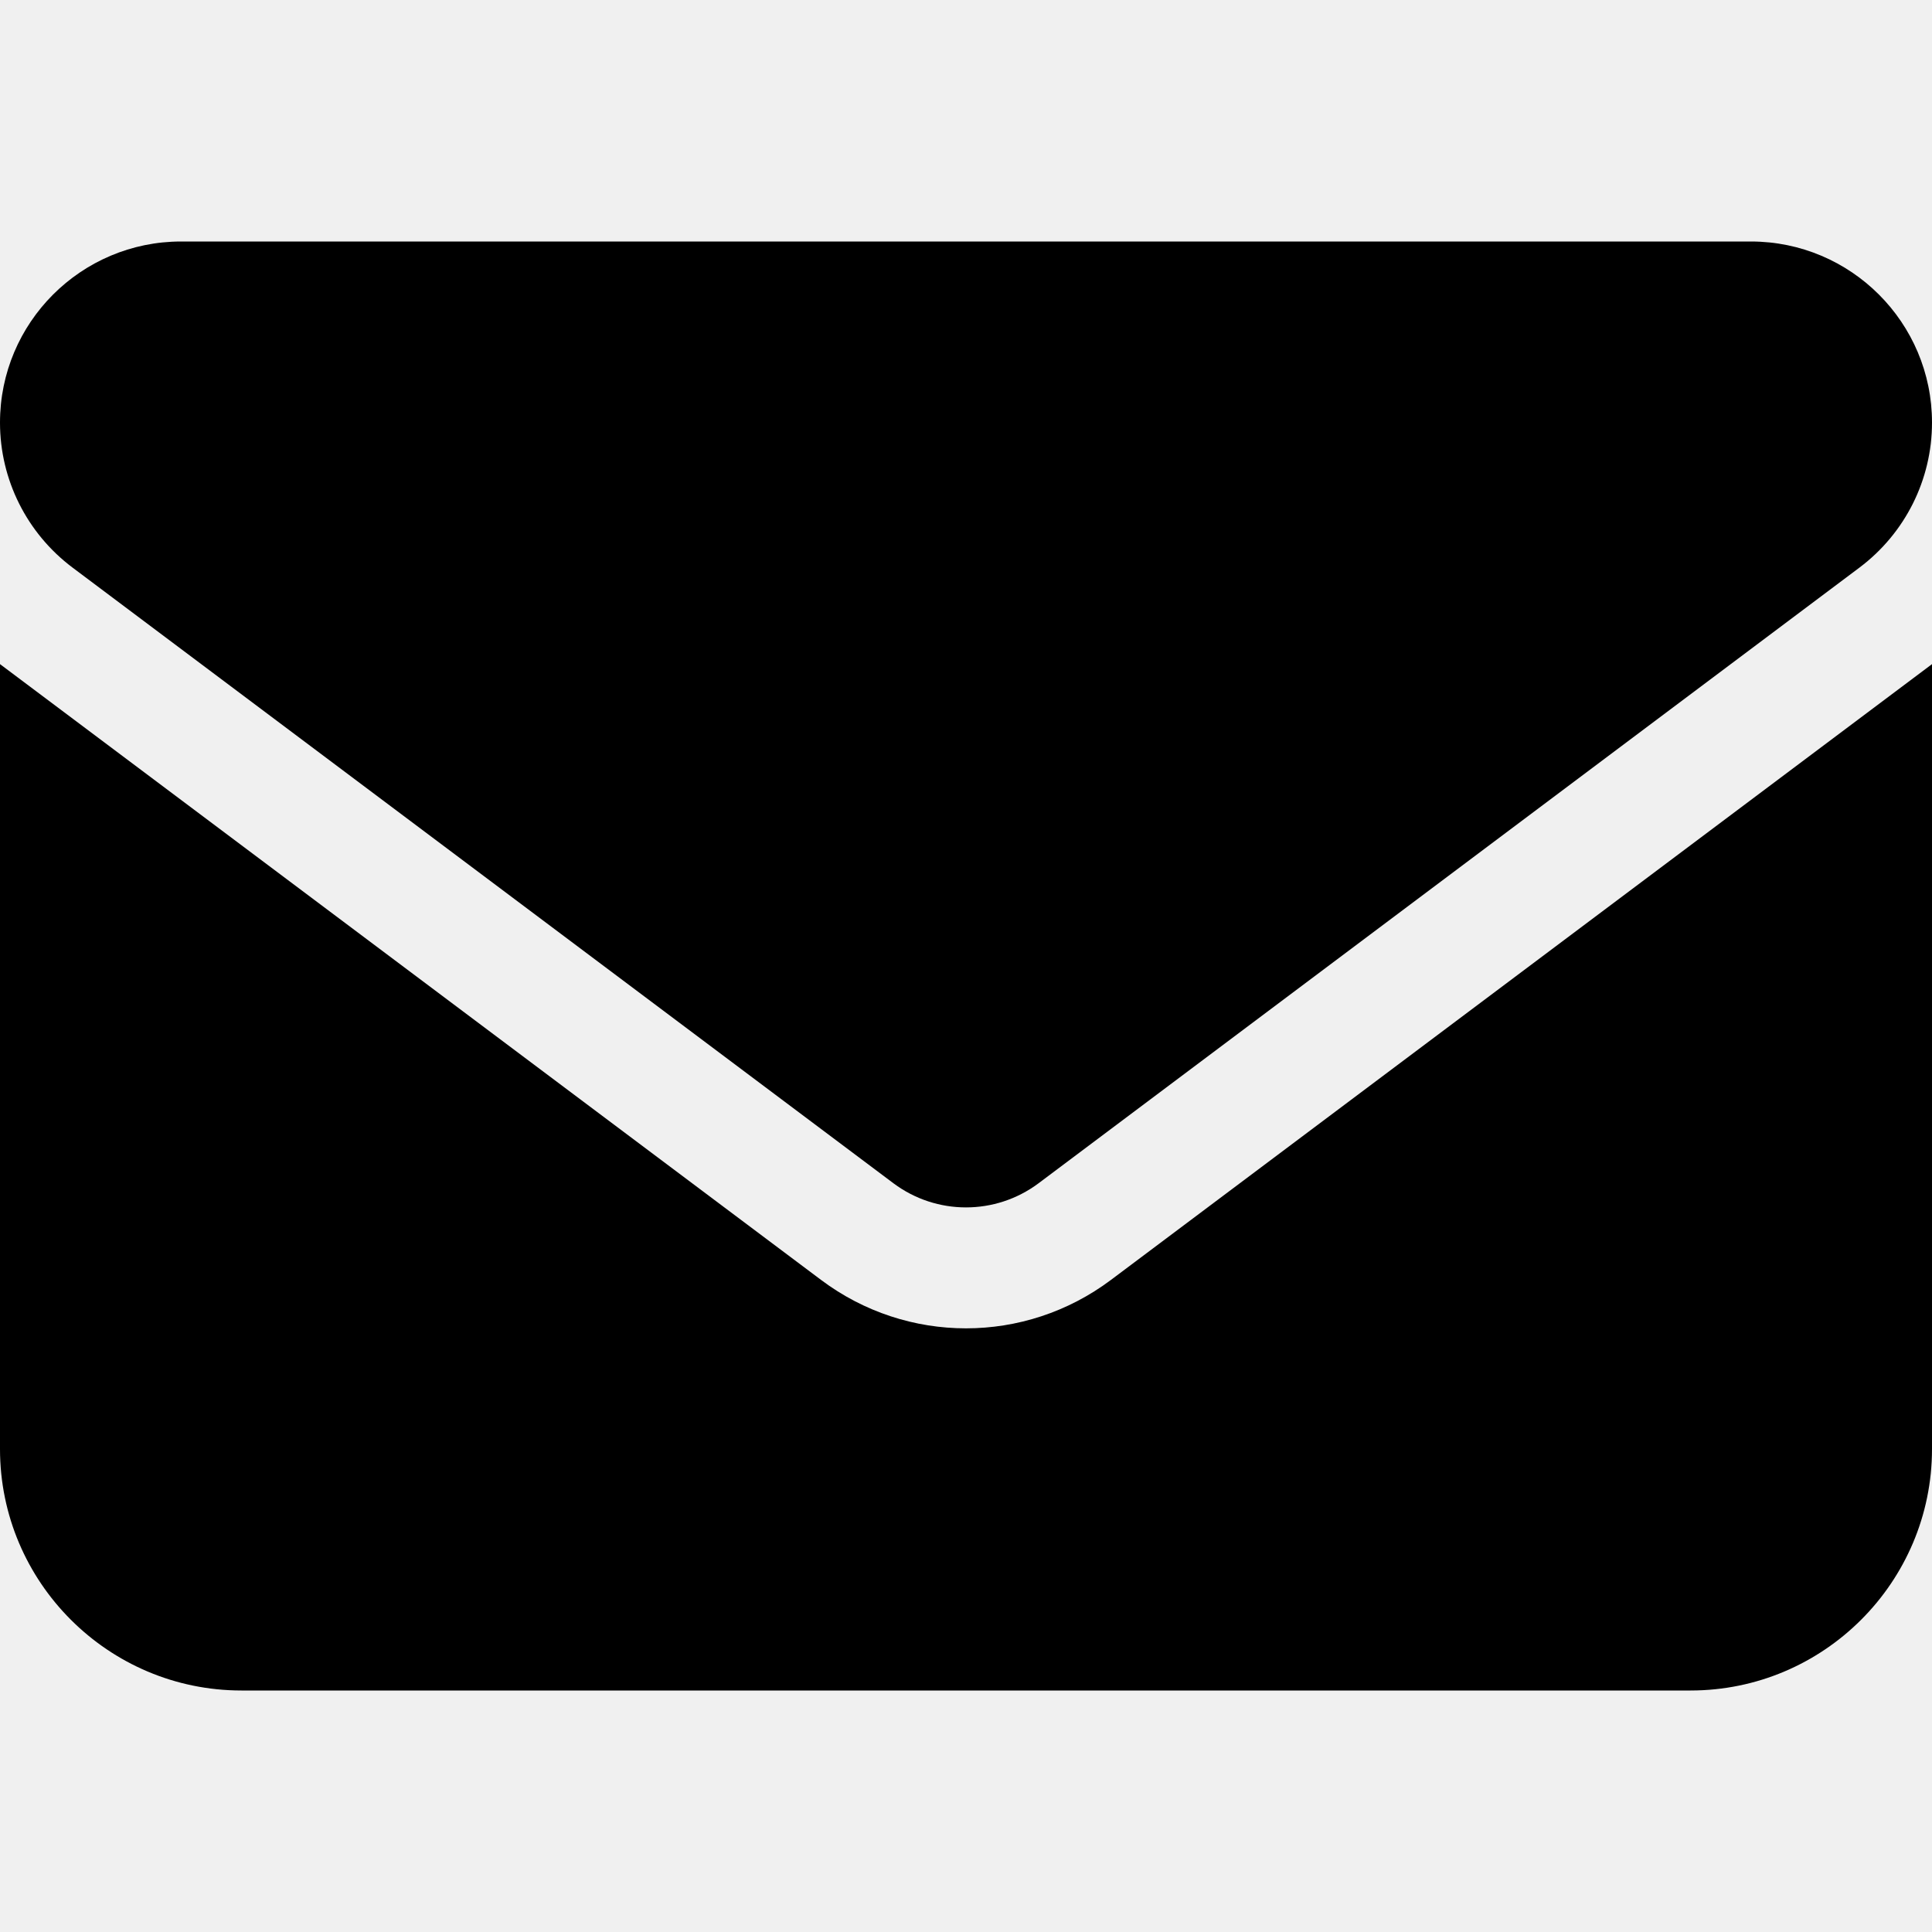
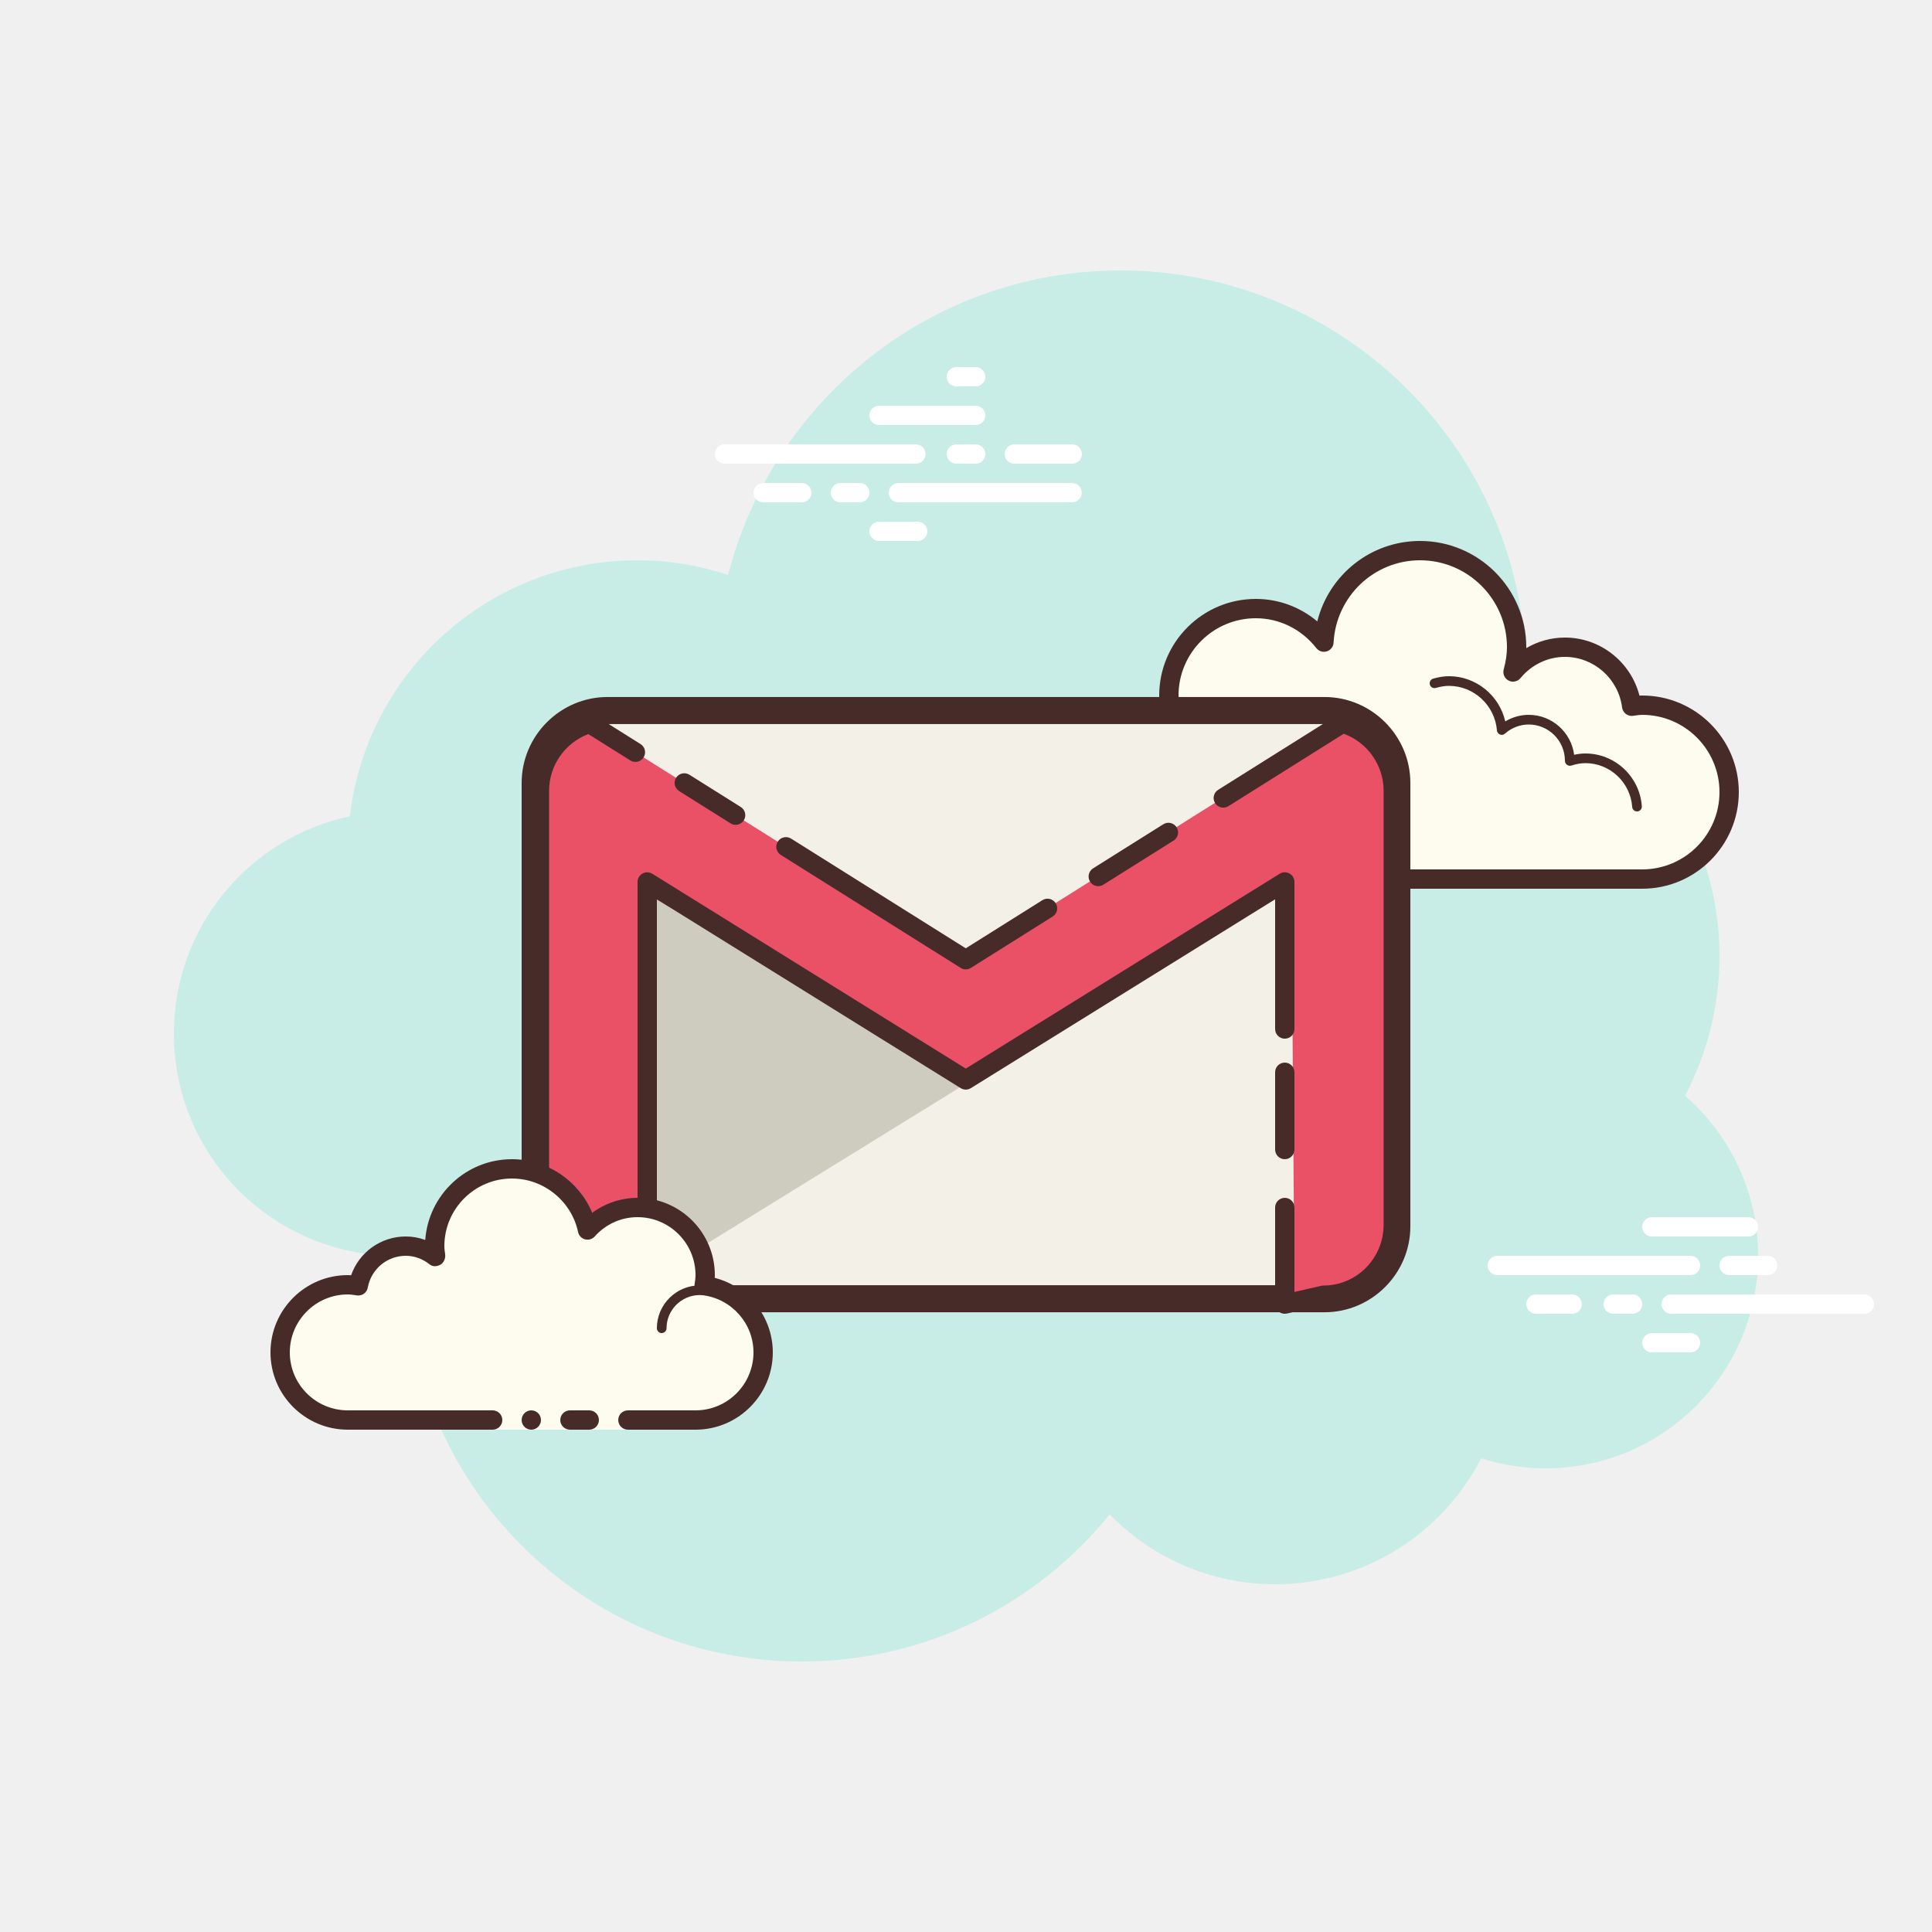
- <svg xmlns="http://www.w3.org/2000/svg" viewBox="0 0 512 512">
-   <path d="M48 64C21.5 64 0 85.5 0 112c0 15.1 7.1 29.3 19.2 38.4L236.8 313.6c11.4 8.5 27 8.5 38.4 0L492.8 150.4c12.1-9.1 19.2-23.3 19.2-38.4c0-26.5-21.5-48-48-48H48zM0 176V384c0 35.3 28.7 64 64 64H448c35.3 0 64-28.7 64-64V176L294.4 339.2c-22.8 17.1-54 17.1-76.8 0L0 176z" />
+ <svg xmlns="http://www.w3.org/2000/svg" x="0px" y="0px" width="100" height="100" viewBox="0 0 100 100">
+   <path fill="#c7ede6" d="M87.215,56.71C88.35,54.555,89,52.105,89,49.5c0-6.621-4.159-12.257-10.001-14.478 C78.999,35.015,79,35.008,79,35c0-11.598-9.402-21-21-21c-9.784,0-17.981,6.701-20.313,15.757C36.211,29.272,34.638,29,33,29 c-7.692,0-14.023,5.793-14.89,13.252C12.906,43.353,9,47.969,9,53.5C9,59.851,14.149,65,20.5,65c0.177,0,0.352-0.012,0.526-0.022 C21.022,65.153,21,65.324,21,65.5C21,76.822,30.178,86,41.5,86c6.437,0,12.175-2.972,15.934-7.614C59.612,80.611,62.64,82,66,82 c4.65,0,8.674-2.65,10.666-6.518C77.718,75.817,78.837,76,80,76c6.075,0,11-4.925,11-11C91,61.689,89.53,58.727,87.215,56.71z" />
+   <path fill="#fff" d="M47.405 24H37.5c-.276 0-.5-.224-.5-.5s.224-.5.5-.5h9.905c.276 0 .5.224.5.5S47.682 24 47.405 24zM50.5 24h-1c-.276 0-.5-.224-.5-.5s.224-.5.5-.5h1c.276 0 .5.224.5.5S50.777 24 50.5 24zM55.491 26H46.5c-.276 0-.5-.224-.5-.5s.224-.5.5-.5h8.991c.276 0 .5.224.5.5S55.767 26 55.491 26zM44.5 26h-1c-.276 0-.5-.224-.5-.5s.224-.5.5-.5h1c.276 0 .5.224.5.5S44.777 26 44.5 26zM41.5 26h-2c-.276 0-.5-.224-.5-.5s.224-.5.5-.5h2c.276 0 .5.224.5.5S41.777 26 41.5 26zM47.5 28h-2c-.276 0-.5-.224-.5-.5s.224-.5.5-.5h2c.276 0 .5.224.5.5S47.776 28 47.5 28zM50.5 19c-.177 0-.823 0-1 0-.276 0-.5.224-.5.5 0 .276.224.5.5.5.177 0 .823 0 1 0 .276 0 .5-.224.5-.5C51 19.224 50.776 19 50.5 19zM50.5 21c-.177 0-4.823 0-5 0-.276 0-.5.224-.5.5 0 .276.224.5.5.5.177 0 4.823 0 5 0 .276 0 .5-.224.5-.5C51 21.224 50.776 21 50.5 21zM55.5 23c-.177 0-2.823 0-3 0-.276 0-.5.224-.5.5 0 .276.224.5.5.5.177 0 2.823 0 3 0 .276 0 .5-.224.5-.5C56 23.224 55.776 23 55.5 23z" />
+   <g>
+     <path fill="#fff" d="M87.5 66h-10c-.276 0-.5-.224-.5-.5s.224-.5.5-.5h10c.276 0 .5.224.5.5S87.776 66 87.5 66zM91.5 66h-2c-.276 0-.5-.224-.5-.5s.224-.5.5-.5h2c.276 0 .5.224.5.5S91.776 66 91.5 66zM96.5 68h-10c-.276 0-.5-.224-.5-.5s.224-.5.5-.5h10c.276 0 .5.224.5.5S96.777 68 96.5 68zM84.5 68h-1c-.276 0-.5-.224-.5-.5s.224-.5.5-.5h1c.276 0 .5.224.5.5S84.776 68 84.5 68zM81.375 68H79.5c-.276 0-.5-.224-.5-.5s.224-.5.5-.5h1.875c.276 0 .5.224.5.5S81.651 68 81.375 68zM90.5 64h-5c-.276 0-.5-.224-.5-.5s.224-.5.5-.5h5c.276 0 .5.224.5.5S90.777 64 90.5 64zM87.5 70h-2c-.276 0-.5-.224-.5-.5s.224-.5.5-.5h2c.276 0 .5.224.5.5S87.776 70 87.5 70z" />
+   </g>
+   <g>
+     <path fill="#fdfcef" d="M67.125,45.5c0,0-3.64,0-6.125,0s-4.5-2.015-4.5-4.5c0-2.333,1.782-4.229,4.055-4.455 C60.533,36.364,60.5,36.187,60.5,36c0-2.485,2.015-4.5,4.5-4.5c1.438,0,2.703,0.686,3.527,1.736 C68.667,30.6,70.829,28.5,73.5,28.5c2.761,0,5,2.239,5,5c0,0.446-0.077,0.87-0.187,1.282c0.642-0.777,1.6-1.282,2.687-1.282 c1.781,0,3.234,1.335,3.455,3.055C84.636,36.533,84.813,36.5,85,36.5c2.485,0,4.5,2.015,4.5,4.5s-2.015,4.5-4.5,4.5s-9.5,0-9.5,0 h-5.375V46h-3V45.5z" />
+     <path fill="#472b29" d="M73.5,28c3.033,0,5.5,2.467,5.5,5.5c0,0.016,0,0.031,0,0.047C79.602,33.192,80.29,33,81,33 c1.831,0,3.411,1.261,3.858,3.005C84.905,36.002,84.952,36,85,36c2.757,0,5,2.243,5,5s-2.243,5-5,5H70.125 c-0.276,0-0.5-0.224-0.5-0.5s0.224-0.5,0.5-0.5H85c2.206,0,4-1.794,4-4s-1.794-4-4-4c-0.117,0-0.23,0.017-0.343,0.032 l-0.141,0.019c-0.021,0.003-0.041,0.004-0.062,0.004c-0.246,0-0.462-0.185-0.495-0.437C83.768,35.125,82.496,34,81,34 c-0.885,0-1.723,0.401-2.301,1.1c-0.098,0.118-0.241,0.182-0.386,0.182c-0.078,0-0.156-0.018-0.228-0.056 c-0.209-0.107-0.314-0.346-0.254-0.573C77.946,34.218,78,33.852,78,33.5c0-2.481-2.019-4.5-4.5-4.5 c-2.381,0-4.347,1.872-4.474,4.263c-0.011,0.208-0.15,0.387-0.349,0.45c-0.05,0.016-0.101,0.024-0.152,0.024 c-0.15,0-0.296-0.069-0.392-0.192C67.362,32.563,66.221,32,65,32c-2.206,0-4,1.794-4,4c0,0.117,0.017,0.23,0.032,0.343 l0.019,0.141c0.016,0.134-0.022,0.268-0.106,0.373c-0.084,0.105-0.207,0.172-0.34,0.185C58.549,37.247,57,38.949,57,41 c0,2.206,1.794,4,4,4h6.125c0.276,0,0.5,0.224,0.5,0.5s-0.224,0.5-0.5,0.5H61c-2.757,0-5-2.243-5-5 c0-2.397,1.689-4.413,4.003-4.877C60.001,36.082,60,36.041,60,36c0-2.757,2.243-5,5-5c1.176,0,2.293,0.416,3.183,1.164 C68.781,29.76,70.945,28,73.5,28L73.5,28z" />
+     <path fill="#472b29" d="M75 35c1.403 0 2.609.999 2.913 2.341C78.28 37.119 78.699 37 79.125 37c1.202 0 2.198.897 2.353 2.068C81.681 39.022 81.874 39 82.063 39c1.529 0 2.811 1.2 2.918 2.732C84.99 41.87 84.886 41.99 84.749 42c-.006 0-.012 0-.018 0-.13 0-.24-.101-.249-.232-.089-1.271-1.151-2.268-2.419-2.268-.229 0-.47.042-.738.127-.022.007-.045.01-.067.01-.055 0-.11-.02-.156-.054C81.038 39.537 81 39.455 81 39.375c0-1.034-.841-1.875-1.875-1.875-.447 0-.885.168-1.231.473-.047.041-.106.063-.165.063-.032 0-.063-.006-.093-.019-.088-.035-.148-.117-.155-.212C77.377 36.512 76.288 35.5 75 35.5c-.208 0-.425.034-.682.107-.023.007-.047.01-.07.01-.109 0-.207-.073-.239-.182-.038-.133.039-.271.172-.309C74.483 35.04 74.744 35 75 35L75 35zM61.117 36.5c1.326 0 2.508.897 2.874 2.182.038.133-.039.271-.172.309C63.795 38.997 63.772 39 63.75 39c-.109 0-.209-.072-.24-.182C63.205 37.748 62.221 37 61.117 37c-.117 0-.23.014-.342.029-.012.002-.023.003-.035.003-.121 0-.229-.092-.246-.217-.019-.137.077-.263.214-.281C60.842 36.516 60.978 36.5 61.117 36.5L61.117 36.5z" />
+   </g>
+   <g>
+     <path fill="#f2f0e7" d="M31.448,67.223c-2.067,0-3.748-1.682-3.748-3.748V40.525c0-2.066,1.681-3.748,3.748-3.748h37.104 c2.066,0,3.748,1.682,3.748,3.748v22.949c0,2.066-1.682,3.748-3.748,3.748H31.448z" />
+     <path fill="#472b29" d="M68.552,37.477c1.681,0,3.048,1.367,3.048,3.048v22.95c0,1.681-1.367,3.048-3.048,3.048H31.448 c-1.681,0-3.048-1.367-3.048-3.048v-22.95c0-1.681,1.367-3.048,3.048-3.048H68.552 M68.552,36.077H31.448 c-2.446,0-4.448,2.002-4.448,4.448v22.95c0,2.447,2.002,4.448,4.448,4.448h37.104c2.446,0,4.448-2.002,4.448-4.448v-22.95 C73,38.078,70.998,36.077,68.552,36.077L68.552,36.077z" />
+     <path fill="#ceccbe" d="M50.537 55.757L32.903 66.643 32.827 45.023z" />
+     <path fill="#ea5167" d="M68.477,67.038c1.982,0,3.603-1.639,3.603-3.643V40.921c0-1.661-1.121-3.056-2.631-3.49 L49.971,49.674l-19.46-12.23c-1.49,0.447-2.591,1.831-2.591,3.477v22.475c0,2.004,1.622,3.643,3.603,3.643h1.567V46.034 l16.88,9.863l16.88-9.863L67,67L68.477,67.038z" />
+     <g>
+       <path fill="#472b29" d="M49.989 50.174c-.092 0-.185-.025-.266-.077l-9.309-5.846c-.234-.147-.304-.456-.157-.689.147-.232.455-.303.689-.157l9.042 5.679 3.966-2.491c.235-.147.543-.076.689.157.147.234.077.542-.157.689l-4.232 2.658C50.173 50.148 50.081 50.174 49.989 50.174zM56.846 45.868c-.167 0-.329-.083-.424-.234-.147-.234-.077-.542.157-.689l3.633-2.282c.234-.147.542-.076.689.157.147.234.077.542-.157.689l-3.633 2.282C57.029 45.843 56.937 45.868 56.846 45.868zM66.5 68c-.112 0-.222-.038-.312-.109C66.069 67.796 66 67.652 66 67.5v-5c0-.276.224-.5.5-.5s.5.224.5.5v4.372l1.397-.321c.037-.008.074-.013.112-.013 1.712 0 3.106-1.41 3.106-3.143V40.921c0-1.315-.838-2.496-2.064-2.942l-5.968 3.748c-.236.146-.543.075-.689-.157-.147-.234-.077-.542.157-.689l6.166-3.872c.121-.076.269-.096.404-.057 1.763.506 2.994 2.139 2.994 3.97v22.475c0 2.265-1.81 4.11-4.047 4.142l-1.956.449C66.575 67.996 66.537 68 66.5 68z" />
+       <path fill="#472b29" d="M66.5 60c-.276 0-.5-.224-.5-.5v-4c0-.276.224-.5.5-.5s.5.224.5.5v4C67 59.776 66.776 60 66.5 60zM33.5 67.539h-1.974c-2.264 0-4.106-1.858-4.106-4.143V40.921c0-1.809 1.213-3.436 2.95-3.956.137-.042.288-.021.409.056l2.376 1.492c.234.146.305.456.158.689-.146.235-.455.305-.689.158l-2.175-1.365c-1.205.457-2.028 1.63-2.028 2.927v22.475c0 1.733 1.394 3.143 3.106 3.143H33v-20.89c0-.182.099-.349.257-.437.158-.088.352-.083.507.012L49.989 55.31l16.248-10.086c.155-.095.348-.1.507-.012C66.902 45.3 67 45.467 67 45.648v7.614c0 .276-.224.5-.5.5s-.5-.224-.5-.5v-6.715l-15.748 9.775c-.162.101-.367.1-.528 0L34 46.548v20.491C34 67.315 33.776 67.539 33.5 67.539z" />
+       <path fill="#472b29" d="M38.076,42.693c-0.091,0-0.183-0.025-0.266-0.077l-2.659-1.67 c-0.234-0.147-0.304-0.456-0.157-0.689c0.146-0.232,0.455-0.303,0.689-0.157l2.659,1.67c0.234,0.147,0.304,0.456,0.157,0.689 C38.405,42.61,38.242,42.693,38.076,42.693z" />
+     </g>
+   </g>
+   <g>
+     <path fill="#fdfcef" d="M32.5,73.5c0,0,1.567,0,3.5,0s3.5-1.567,3.5-3.5c0-1.781-1.335-3.234-3.055-3.455 C36.473,66.366,36.5,66.187,36.5,66c0-1.933-1.567-3.5-3.5-3.5c-1.032,0-1.95,0.455-2.59,1.165 c-0.384-1.808-1.987-3.165-3.91-3.165c-2.209,0-4,1.791-4,4c0,0.191,0.03,0.374,0.056,0.558C22.128,64.714,21.592,64.5,21,64.5 c-1.228,0-2.245,0.887-2.455,2.055C18.366,66.527,18.187,66.5,18,66.5c-1.933,0-3.5,1.567-3.5,3.5s1.567,3.5,3.5,3.5s7.5,0,7.5,0 V74h7V73.5z" />
+     <path fill="#472b29" d="M34.25 69C34.112 69 34 68.888 34 68.75c0-1.223.995-2.218 2.218-2.218.034.009.737-.001 1.244.136.133.036.212.173.176.306-.036.134-.173.213-.306.176-.444-.12-1.1-.12-1.113-.118-.948 0-1.719.771-1.719 1.718C34.5 68.888 34.388 69 34.25 69zM27.5 73A.5.5 0 1 0 27.5 74 .5.5 0 1 0 27.5 73z" />
+     <path fill="#472b29" d="M36,74h-3.5c-0.276,0-0.5-0.224-0.5-0.5s0.224-0.5,0.5-0.5H36c1.654,0,3-1.346,3-3 c0-1.496-1.125-2.768-2.618-2.959c-0.134-0.018-0.255-0.088-0.336-0.196s-0.115-0.244-0.094-0.377C35.975,66.314,36,66.16,36,66 c0-1.654-1.346-3-3-3c-0.85,0-1.638,0.355-2.219,1c-0.125,0.139-0.321,0.198-0.5,0.148c-0.182-0.049-0.321-0.195-0.36-0.379 C29.58,62.165,28.141,61,26.5,61c-1.93,0-3.5,1.57-3.5,3.5c0,0.143,0.021,0.28,0.041,0.418c0.029,0.203-0.063,0.438-0.242,0.54 c-0.179,0.102-0.396,0.118-0.556-0.01C21.878,65.155,21.449,65,21,65c-0.966,0-1.792,0.691-1.963,1.644 c-0.048,0.267-0.296,0.446-0.569,0.405C18.314,67.025,18.16,67,18,67c-1.654,0-3,1.346-3,3s1.346,3,3,3h7.5 c0.276,0,0.5,0.224,0.5,0.5S25.776,74,25.5,74H18c-2.206,0-4-1.794-4-4s1.794-4,4-4c0.059,0,0.116,0.002,0.174,0.006 C18.588,64.82,19.711,64,21,64c0.349,0,0.689,0.061,1.011,0.18C22.176,61.847,24.126,60,26.5,60c1.831,0,3.466,1.127,4.153,2.774 C31.333,62.276,32.155,62,33,62c2.206,0,4,1.794,4,4c0,0.048-0.001,0.095-0.004,0.142C38.739,66.59,40,68.169,40,70 C40,72.206,38.206,74,36,74z" />
+     <path fill="#472b29" d="M30.5,73c-0.159,0-0.841,0-1,0c-0.276,0-0.5,0.224-0.5,0.5c0,0.276,0.224,0.5,0.5,0.5 c0.159,0,0.841,0,1,0c0.276,0,0.5-0.224,0.5-0.5C31,73.224,30.776,73,30.5,73z" />
+   </g>
</svg>
